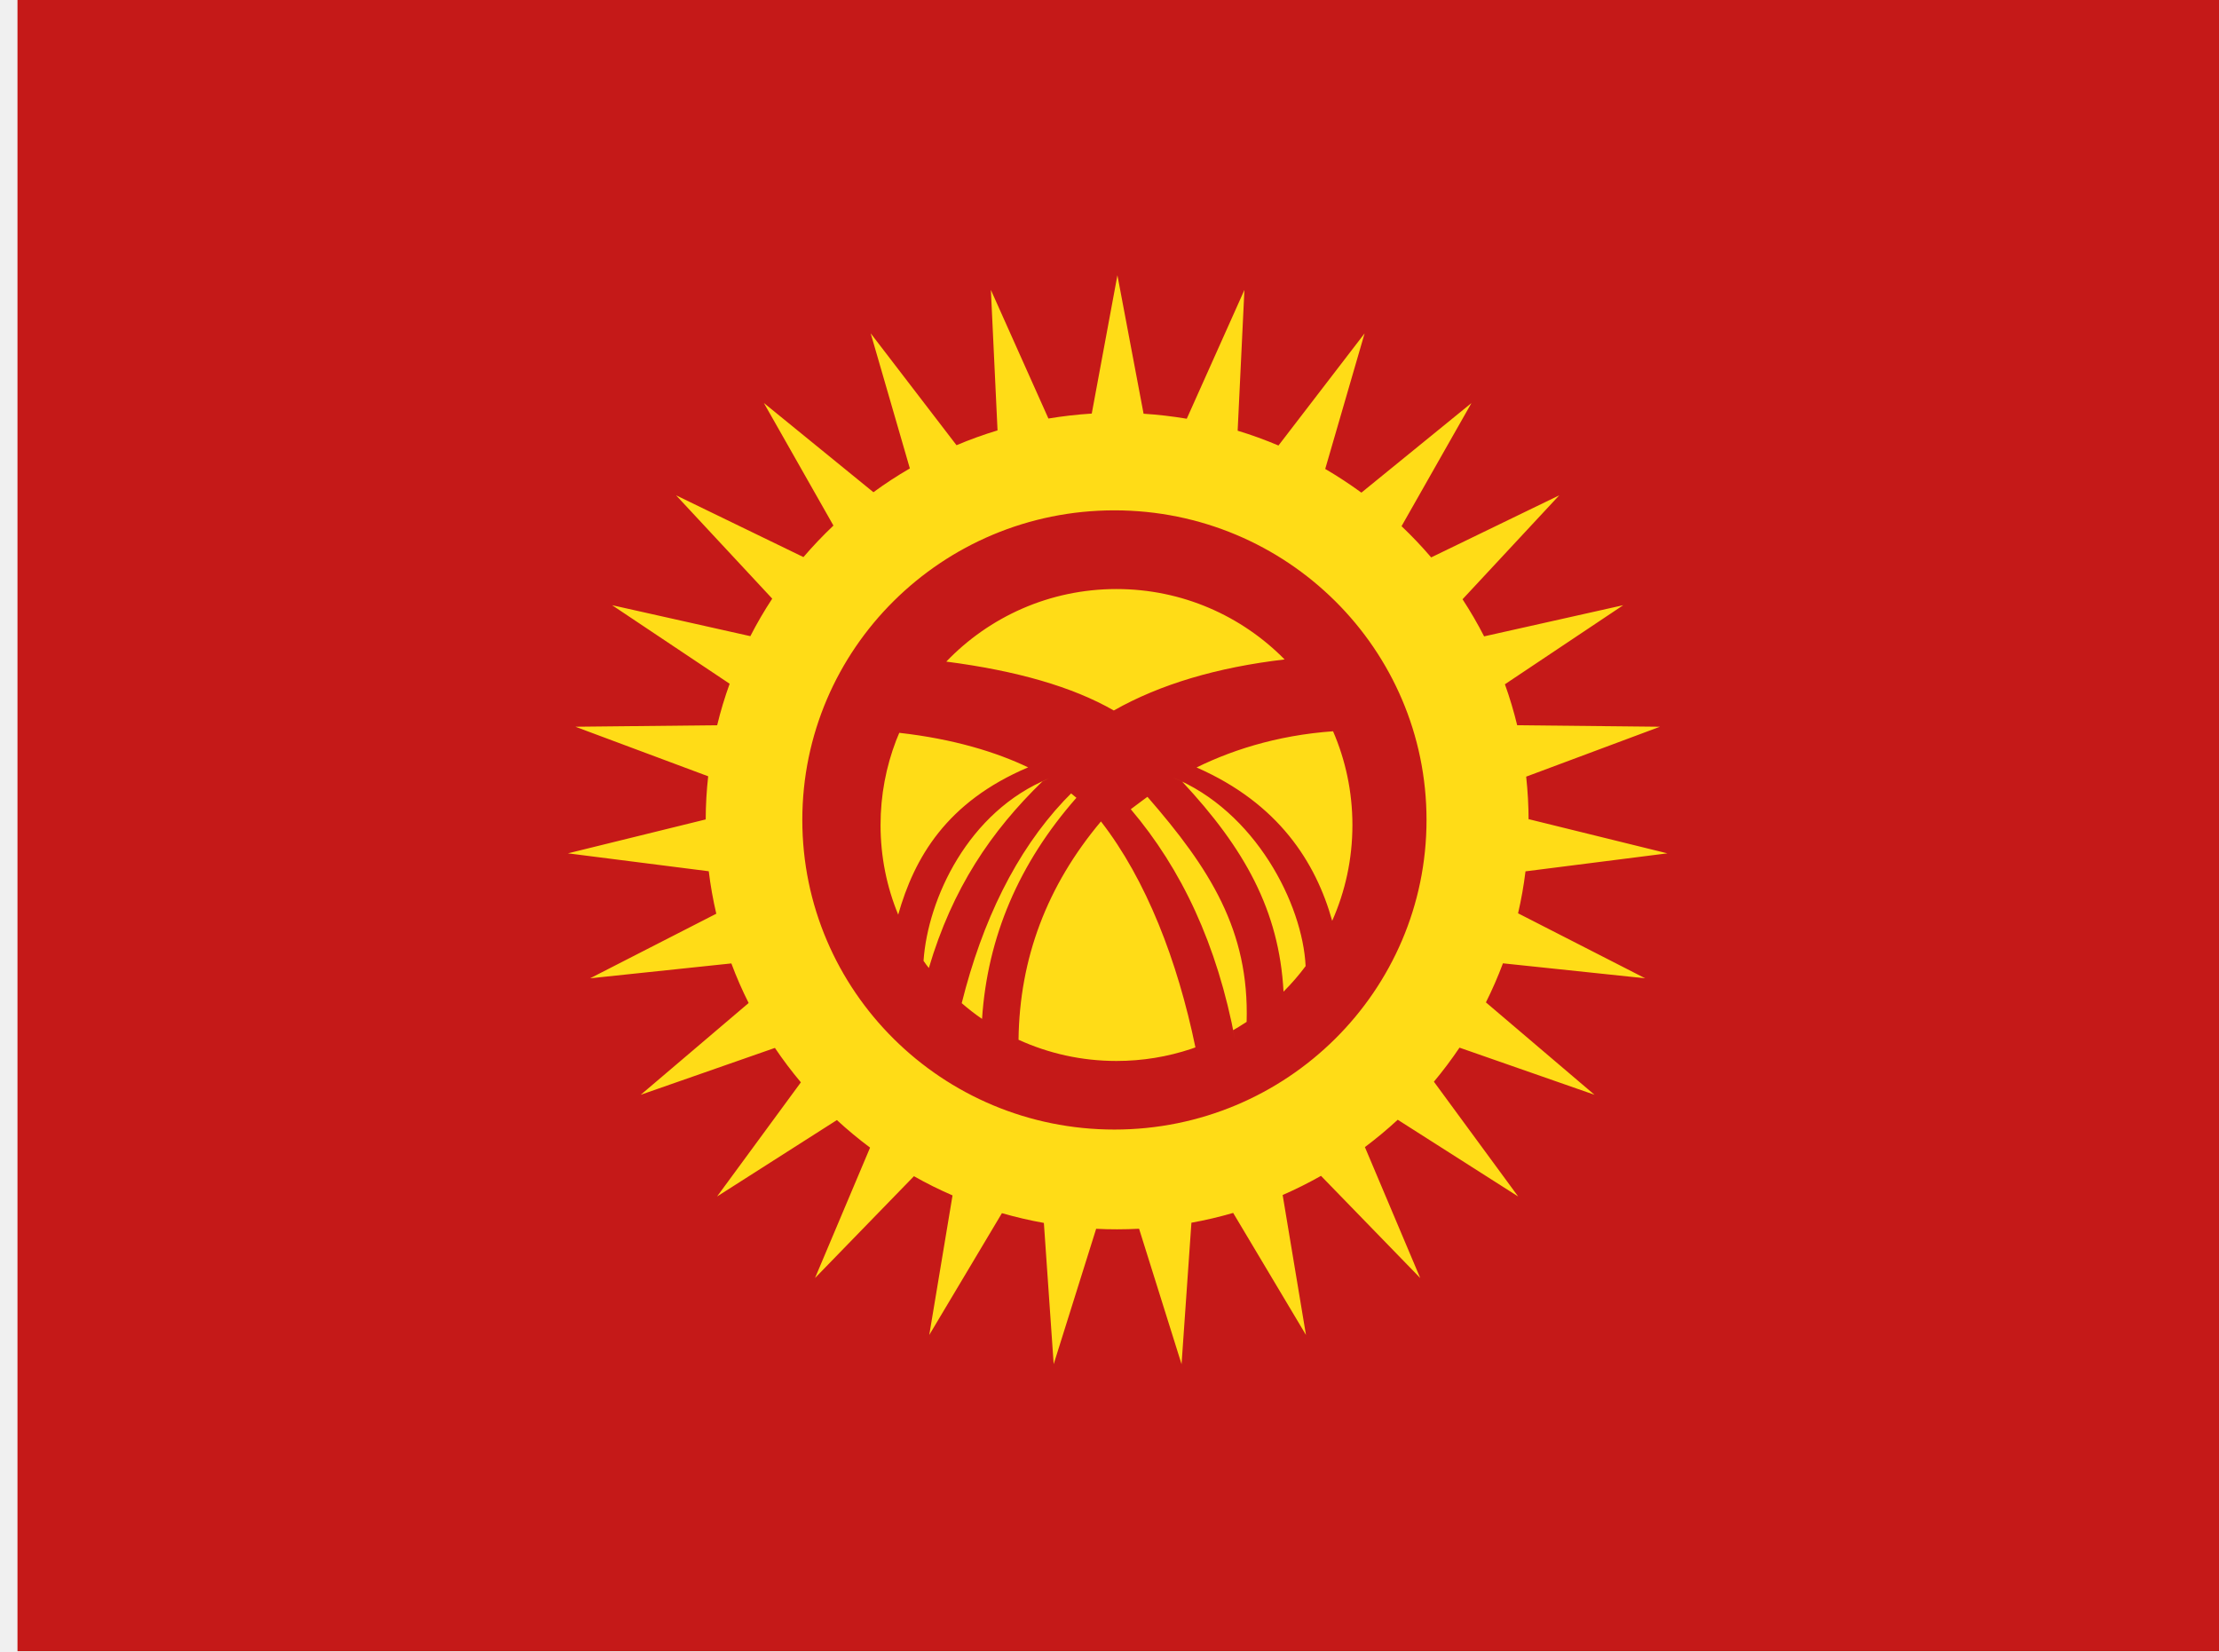
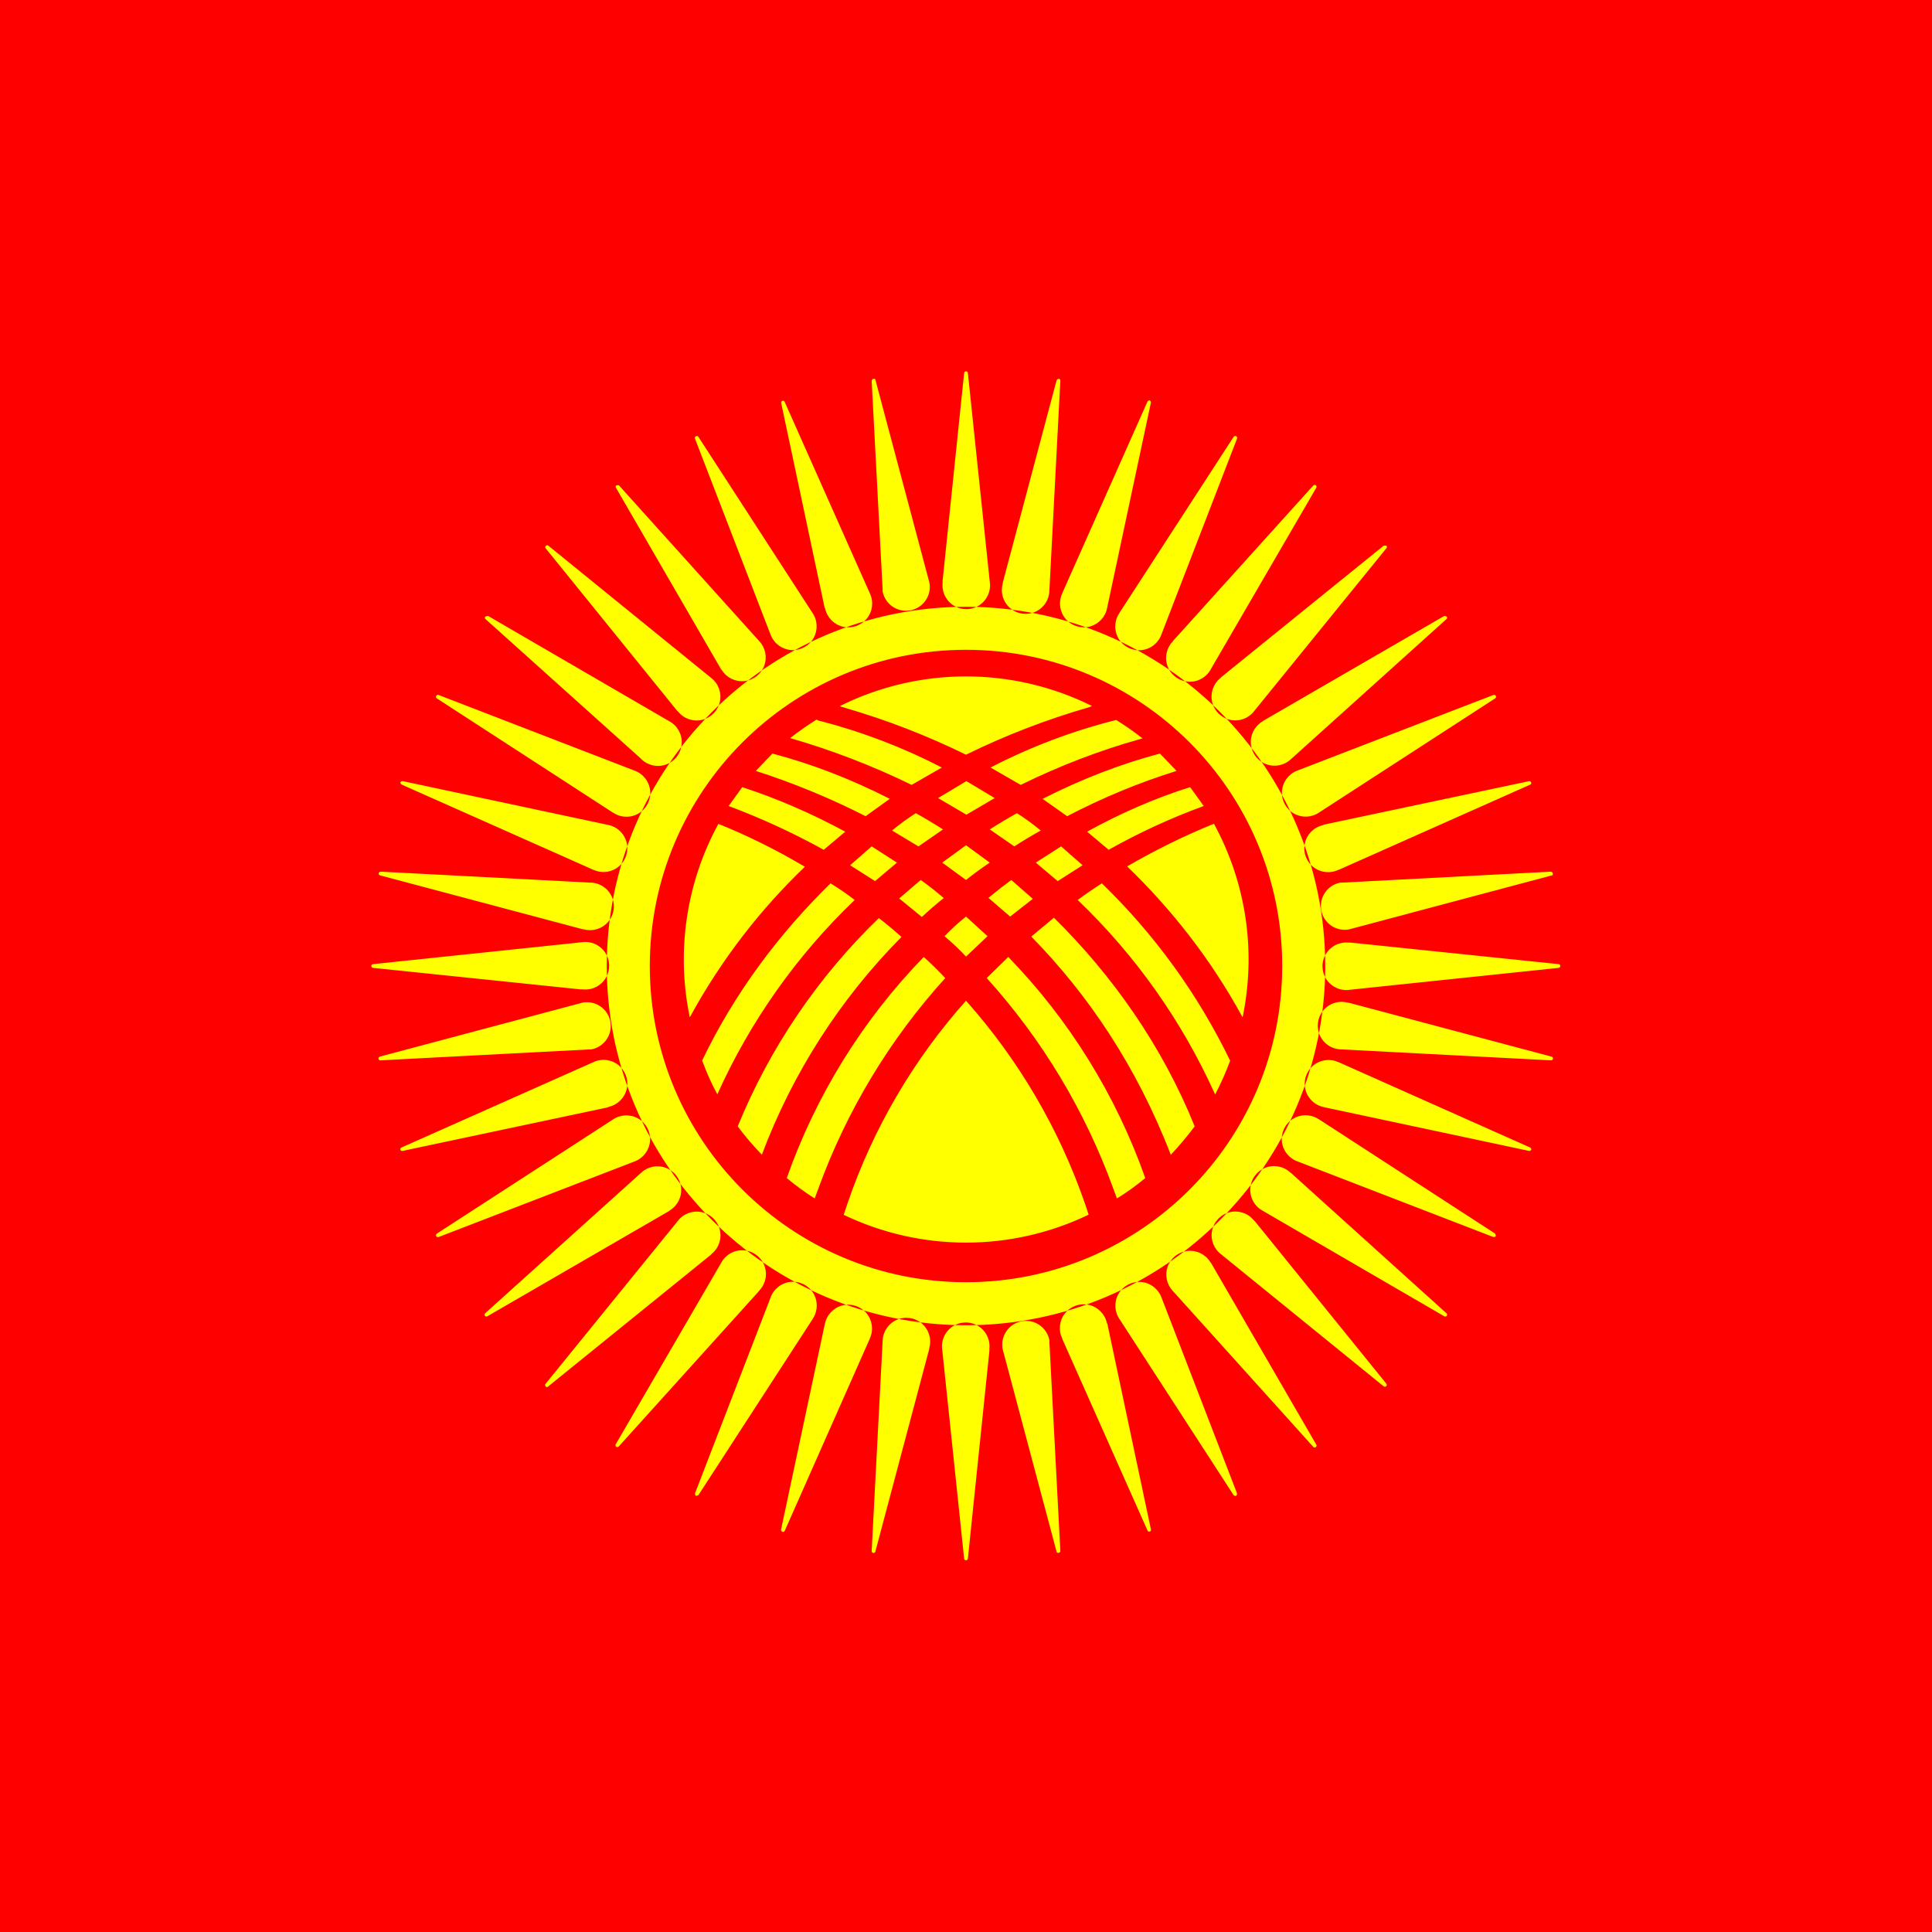
- <svg xmlns="http://www.w3.org/2000/svg" xmlns:xlink="http://www.w3.org/1999/xlink" height="32" viewBox="0 0 43 32" width="43">
-   <defs>
-     <path id="a" d="m0 0h42.667v32h-42.667z" />
-     <mask id="b" fill="#fff">
-       <path d="m0 0h43.336v32h-43.336z" fill="#fff" fill-rule="evenodd" />
-     </mask>
-     <mask id="c" fill="#fff">
-       <path d="m0 0h42.667v32h-42.667z" fill="#fff" fill-rule="evenodd" />
-     </mask>
-     <mask id="d" fill="#fff">
-       <use fill="#fff" fill-rule="evenodd" xlink:href="#a" />
-     </mask>
-   </defs>
-   <g fill="none" fill-rule="evenodd">
-     <g fill-rule="evenodd" mask="url(#b)">
-       <g mask="url(#c)" transform="translate(.3346)">
-         <use fill="#c51918" xlink:href="#a" />
-         <g fill="#ffdc17" mask="url(#d)">
-           <path d="m10.652 0 .507 2.683c.283.018.563.051.837.097l1.117-2.495-.131 2.727c.27.082.534.178.791.287l1.669-2.173-.763 2.627c.242.141.476.295.701.459l2.133-1.736-1.355 2.386c.202.192.394.394.574.605l2.482-1.203-1.874 2.014c.151.231.291.471.418.719l2.696-.604-2.293 1.532c.093.259.172.523.238.794l2.766.029-2.592.967c.031.283.047.571.047.862l-.002-.039 2.691.663-2.749.349c-.034.276-.082.547-.144.813l2.463 1.259-2.756-.29c-.097.259-.207.511-.33.757l2.104 1.79-2.616-.913c-.154.229-.32.449-.496.66l1.633 2.224-2.334-1.487c-.202.187-.415.364-.636.53l1.072 2.537-1.923-1.98c-.24.136-.488.26-.743.371l.452 2.712-1.411-2.365c-.264.077-.534.141-.809.19l-.191 2.741-.823-2.624c-.141.007-.283.011-.426.011-.136 0-.272-.003-.406-.01l-.823 2.623-.19-2.737c-.276-.049-.548-.113-.813-.189l-1.408 2.36.451-2.704c-.257-.111-.506-.235-.748-.372l-1.917 1.973 1.067-2.527c-.224-.167-.438-.345-.643-.534l-2.322 1.481 1.624-2.212c-.179-.213-.347-.436-.503-.667l-2.6.908 2.091-1.778c-.125-.248-.237-.504-.335-.767l-2.737.288 2.445-1.251c-.063-.269-.112-.544-.146-.823l-2.729-.347 2.67-.657c.001-.283.017-.562.048-.836l-2.573-.96 2.747-.029c.066-.274.147-.542.242-.804l-2.278-1.522 2.679.6c.128-.25.27-.493.424-.727l-1.863-2.002 2.468 1.197c.183-.214.377-.417.581-.611l-1.348-2.375 2.123 1.729c.226-.166.462-.32.706-.461l-.759-2.618 1.663 2.168c.258-.109.524-.205.795-.287l-.129-2.722 1.115 2.492c.276-.046.556-.078.84-.096zm-.058 4.555c-3.34 0-6.048 2.686-6.048 5.999 0 3.313 2.708 5.999 6.048 5.999 3.34 0 6.048-2.686 6.048-5.999 0-3.313-2.708-5.999-6.048-5.999zm1.569 10.406-.084.03c-.454.151-.94.233-1.445.233-.677 0-1.32-.147-1.898-.411.019-1.577.551-2.985 1.597-4.23.878 1.13 1.483 2.696 1.831 4.379zm.992-.494-.156.099c-.035.021-.069.041-.104.061l.039.197c-.348-1.863-1.042-3.321-2.023-4.478l.23-.172c.03-.023.061-.046.093-.068 1.211 1.392 1.975 2.587 1.922 4.362zm-3.4-4.427c.042.033.082.066.12.099l-.017-.015c-1.115 1.268-1.725 2.698-1.829 4.285-.137-.093-.268-.196-.394-.305.4-1.6 1.052-2.931 1.979-3.92zm2.152-.23-.196-.086c1.617.655 2.532 2.466 2.588 3.662-.13.175-.273.34-.428.495-.084-1.575-.757-2.776-1.965-4.071zm-2.709-.002c-.997.969-1.744 2.072-2.2 3.615-.036-.044-.07-.091-.103-.139.081-1.192.86-2.898 2.438-3.537zm5.633-.972c.241.557.375 1.171.375 1.817 0 .661-.14 1.289-.392 1.856-.316-1.129-1.036-2.275-2.628-2.972.767-.377 1.729-.666 2.873-.714zm-8.406.03c1.049.118 1.877.373 2.497.669-1.582.67-2.205 1.751-2.518 2.854-.221-.536-.342-1.122-.342-1.737 0-.577.107-1.129.302-1.638zm4.209-2.786c1.275 0 2.429.522 3.258 1.364-1.305.153-2.411.48-3.31.989-.801-.46-1.884-.77-3.246-.947.831-.866 2.001-1.406 3.297-1.406z" transform="translate(10.6667 5.3333)" />
-         </g>
-       </g>
-     </g>
-     <rect height="32" mask="url(#b)" rx="2" width="43.336" />
-   </g>
+ <svg xmlns="http://www.w3.org/2000/svg" xml:space="preserve" viewBox="0 0 512 512">
+   <path fill="red" d="M0 0h512v512H0Z" />
+   <path fill="#ff0" fill-rule="evenodd" d="m278.1 156.4 2.9-55.5q0-.5-.4-.5t-.6.4l-14.2 53.4-.1.6a6.3 6.3 0 1 0 12.4 1.6m15.3 4.7 11.6-54.4q0-.4-.3-.6-.4 0-.6.3L281.6 157l-.2.5a6.3 6.3 0 1 0 12 3.6m14.4 7 20-51.8a.5.5 0 0 0-.9-.5l-30.1 46.4-.3.5a6.3 6.3 0 1 0 11.3 5.4m13.1 9.2 27.9-48a.5.5 0 0 0-.8-.6l-37 41-.4.5a6.3 6.3 0 1 0 10.3 7.1m11.5 11.1 35-43.1q.3-.3 0-.7h-.7l-43 34.8-.4.4a6.3 6.3 0 1 0 9.1 8.6m9.7 12.8 41.3-37.2q.2-.2 0-.6l-.6-.2-48 27.8-.4.3a6.3 6.3 0 1 0 7.7 9.9m7.5 14.1 46.6-30.2a.5.5 0 0 0-.5-.9l-51.6 19.9-.5.2a6.3 6.3 0 1 0 6 11m5.2 15.2 50.8-22.6a.5.5 0 0 0-.3-.9L351 218.5l-.5.2a6.3 6.3 0 1 0 4.2 11.8m2.8 15.8 53.7-14.3q.4 0 .3-.6-.1-.3-.5-.4l-55.3 2.9h-.5a6.3 6.3 0 1 0 2.3 12.4m.2 16 55.3-5.8a.5.5 0 0 0 0-1l-55-5.7h-.6a6.3 6.3 0 1 0 .3 12.5m-2.2 15.8L411 281a.5.5 0 0 0 .1-1l-53.4-14.2-.6-.1a6.3 6.3 0 1 0-1.6 12.4m-4.7 15.3 54.4 11.6q.4 0 .6-.3 0-.5-.3-.6L355 281.6l-.5-.2a6.3 6.3 0 1 0-3.6 12m-7 14.4 51.8 20q.4.1.7-.2 0-.4-.2-.7l-46.4-30.1-.5-.3a6.3 6.3 0 1 0-5.4 11.3m-9.2 13.1 48 27.9a.5.5 0 0 0 .6-.8l-41-37-.5-.4a6.3 6.3 0 1 0-7.1 10.3m-11.1 11.5 43.1 35a.5.5 0 0 0 .7-.7l-34.8-43-.4-.4a6.3 6.3 0 1 0-8.6 9.1m-12.8 9.7 37.2 41.3a.5.5 0 0 0 .8-.6l-27.8-48-.3-.4a6.3 6.3 0 1 0-9.9 7.7m-14.1 7.5 30.2 46.6q.3.3.7.2.3-.3.2-.7l-19.9-51.6-.2-.5a6.3 6.3 0 1 0-11 6m-15.2 5.2 22.6 50.8q0 .3.6.3.4-.2.3-.6L293.5 351l-.2-.5a6.3 6.3 0 1 0-11.8 4.2m-15.8 2.8 14.3 53.7q0 .4.6.3.4-.1.4-.5l-2.9-55.3v-.5a6.3 6.3 0 1 0-12.4 2.3m-16 .2 5.8 55.3a.5.5 0 0 0 1 0l5.7-55v-.6a6.3 6.3 0 1 0-12.5.3m-15.8-2.2L231 411a.5.5 0 0 0 1 .1l14.2-53.4.1-.6a6.3 6.3 0 1 0-12.4-1.6m-15.3-4.7L207 405.3a.5.5 0 0 0 1 .3l22.4-50.6.2-.5a6.3 6.3 0 1 0-12-3.6m-14.4-7-20 51.8q-.1.4.2.7.4 0 .7-.2l30.1-46.4.3-.5a6.3 6.3 0 1 0-11.3-5.4m-13.1-9.2-27.9 48a.5.5 0 0 0 .8.6l37-41 .4-.5a6.3 6.3 0 1 0-10.3-7.1m-11.5-11.1-35 43.1q-.3.3 0 .7t.7 0l43-34.8.4-.4a6.3 6.3 0 1 0-9.1-8.6m-9.7-12.8L128.6 348a.5.5 0 0 0 .6.8l48-27.8.4-.3a6.3 6.3 0 1 0-7.7-9.9m-7.5-14.1-46.6 30.2a.5.5 0 0 0 .5.9l51.6-19.9.5-.2a6.3 6.3 0 1 0-6-11m-5.2-15.2-50.8 22.6q-.3 0-.3.6.2.4.6.3l54.2-11.5.5-.2a6.3 6.3 0 1 0-4.2-11.8m-2.8-15.8L100.7 280a.5.5 0 0 0 .2 1l55.3-2.9h.5a6.3 6.3 0 1 0-2.3-12.4m-.2-16-55.3 5.8a.5.5 0 0 0 0 1l55 5.7h.6a6.3 6.3 0 1 0-.3-12.5m2.2-15.8-55.5-2.9a.5.5 0 0 0-.1 1l53.4 14.2.6.1a6.3 6.3 0 1 0 1.6-12.4m4.7-15.3L106.7 207q-.4 0-.6.3 0 .4.3.6l50.6 22.5.5.2a6.3 6.3 0 1 0 3.6-12m7-14.4-51.8-20a.5.5 0 0 0-.5.9l46.4 30.1.5.3a6.3 6.3 0 1 0 5.4-11.3m9.2-13.1-48-27.9-.7.2q-.2.4 0 .6l41.2 37 .4.4a6.3 6.3 0 1 0 7.1-10.3m11.1-11.5-43.1-35a.5.5 0 0 0-.7.7l34.8 43 .4.4a6.3 6.3 0 1 0 8.6-9.1m12.8-9.7L164 128.6h-.6q-.4.2-.2.6l27.8 48 .3.4a6.3 6.3 0 1 0 9.9-7.7m14.1-7.5-30.2-46.6a.5.5 0 0 0-.9.5l19.9 51.6.2.5a6.3 6.3 0 1 0 11-6m15.2-5.2-22.6-50.8a.5.5 0 0 0-.9.3l11.5 54.2.2.5a6.3 6.3 0 1 0 11.8-4.2m15.8-2.8L232 100.7q0-.4-.6-.3-.3.1-.4.5l2.9 55.3v.5a6.3 6.3 0 1 0 12.4-2.3m16-.2-5.8-55.3a.5.5 0 0 0-1 0l-5.7 55v.6a6.3 6.3 0 1 0 12.5-.3m-6.3 6.6a95.2 95.2 0 1 1 0 190.4 95.2 95.2 0 0 1 0-190.4m0 11.4a83.8 83.8 0 1 1 0 167.6 83.8 83.8 0 0 1 0-167.6m-70 109c8.6-18 20.5-33.8 34.1-47.1q3.3 2 6.4 4.4a165 165 0 0 0-36.4 51.5q-2.3-4.2-4-8.9m75.8-43.2 5.8 5 6-4.7-5.7-5q-3 2.2-6 4.7m-12.3-9.3 6.3 4.6q3-2.4 6.3-4.6L256 224zm.6 19.5q3 2.5 5.7 5.4l5.7-5.4-5.7-5.2q-3 2.4-5.7 5.2m-12-10 6 4.9q2.9-2.7 5.8-5-3-2.6-6.1-4.8zm37.5-18q-3-2.5-6.3-4.6-3.6 2-7.2 4.3l6.5 4.5q3.4-2.2 7-4.2m11.1 9.2-5.7-5-6.7 4.3 5.8 4.9zm-38.3-17.8 7.5-4.5 7.5 4.5-7.5 4.4zm-12.2 8.6q3-2.5 6.3-4.6 3.6 2 7.2 4.3l-6.5 4.5zm-11.1 9.2 5.7-5 6.7 4.3-5.8 4.9zm-35-11q11.7 4.7 23 11.4c-11.5 11-22 24.3-30.5 39.9a75 75 0 0 1 7.6-51.3m6.3-9.7q13.8 4.5 27.3 11.8l-5.7 4.8a191 191 0 0 0-25.2-11.6zm8-8.9q15.6 4.1 31.1 12l-6.4 4.6a196 196 0 0 0-29.1-12zm11.7-9 .6.3.9.2a155 155 0 0 1 31.7 12.2l-8 4.6a199 199 0 0 0-32.2-12.4q3.3-2.6 7-4.9m73-3.6-.7.3A199 199 0 0 0 256 200a199 199 0 0 0-32-12.4l-.6-.2q-.4 0-.8-.3a75 75 0 0 1 66.8 0m13.3 8.6-.7.2q-16 4.5-31.5 12.1l-8-4.6a154 154 0 0 1 33.3-12.6 75 75 0 0 1 7 4.9m9 8.6q-14.8 4.6-29 12l-6.5-4.6q15.6-7.9 31.1-12zm7.2 9.3q-12.9 4.7-25.2 11.6l-5.7-4.8q13.6-7.5 27.3-11.8zm10.3 56c-8.5-15.6-19-28.8-30.6-40q11.4-6.6 23-11.3a75 75 0 0 1 7.6 51.3M322 290a165 165 0 0 0-36.4-51.5q3.1-2.3 6.4-4.4a166 166 0 0 1 34 47q-1.7 4.6-4 9m-11.7 16c-9.1-23.6-22-42.6-37-57.9l6-5c15.6 15.4 28.7 34 37.3 55.3q-3 4-6.3 7.5M296 317.6l-1-2.7a169 169 0 0 0-33.5-55.7l5.7-5.6a161 161 0 0 1 36.3 58.6q-3.6 3-7.5 5.4m-72.4 4.3 1-3a157 157 0 0 1 31.4-53.7 159 159 0 0 1 31.5 53.7l1 3a75 75 0 0 1-65 0m-15-9.7a161 161 0 0 1 36.3-58.6q3 2.7 5.7 5.6a169 169 0 0 0-33.6 55.7l-1 2.7q-3.8-2.4-7.4-5.4m-13-13.7a162 162 0 0 1 37.4-55.2q3 2.3 6 5a164 164 0 0 0-37 57.7 75 75 0 0 1-6.4-7.5" />
</svg>
